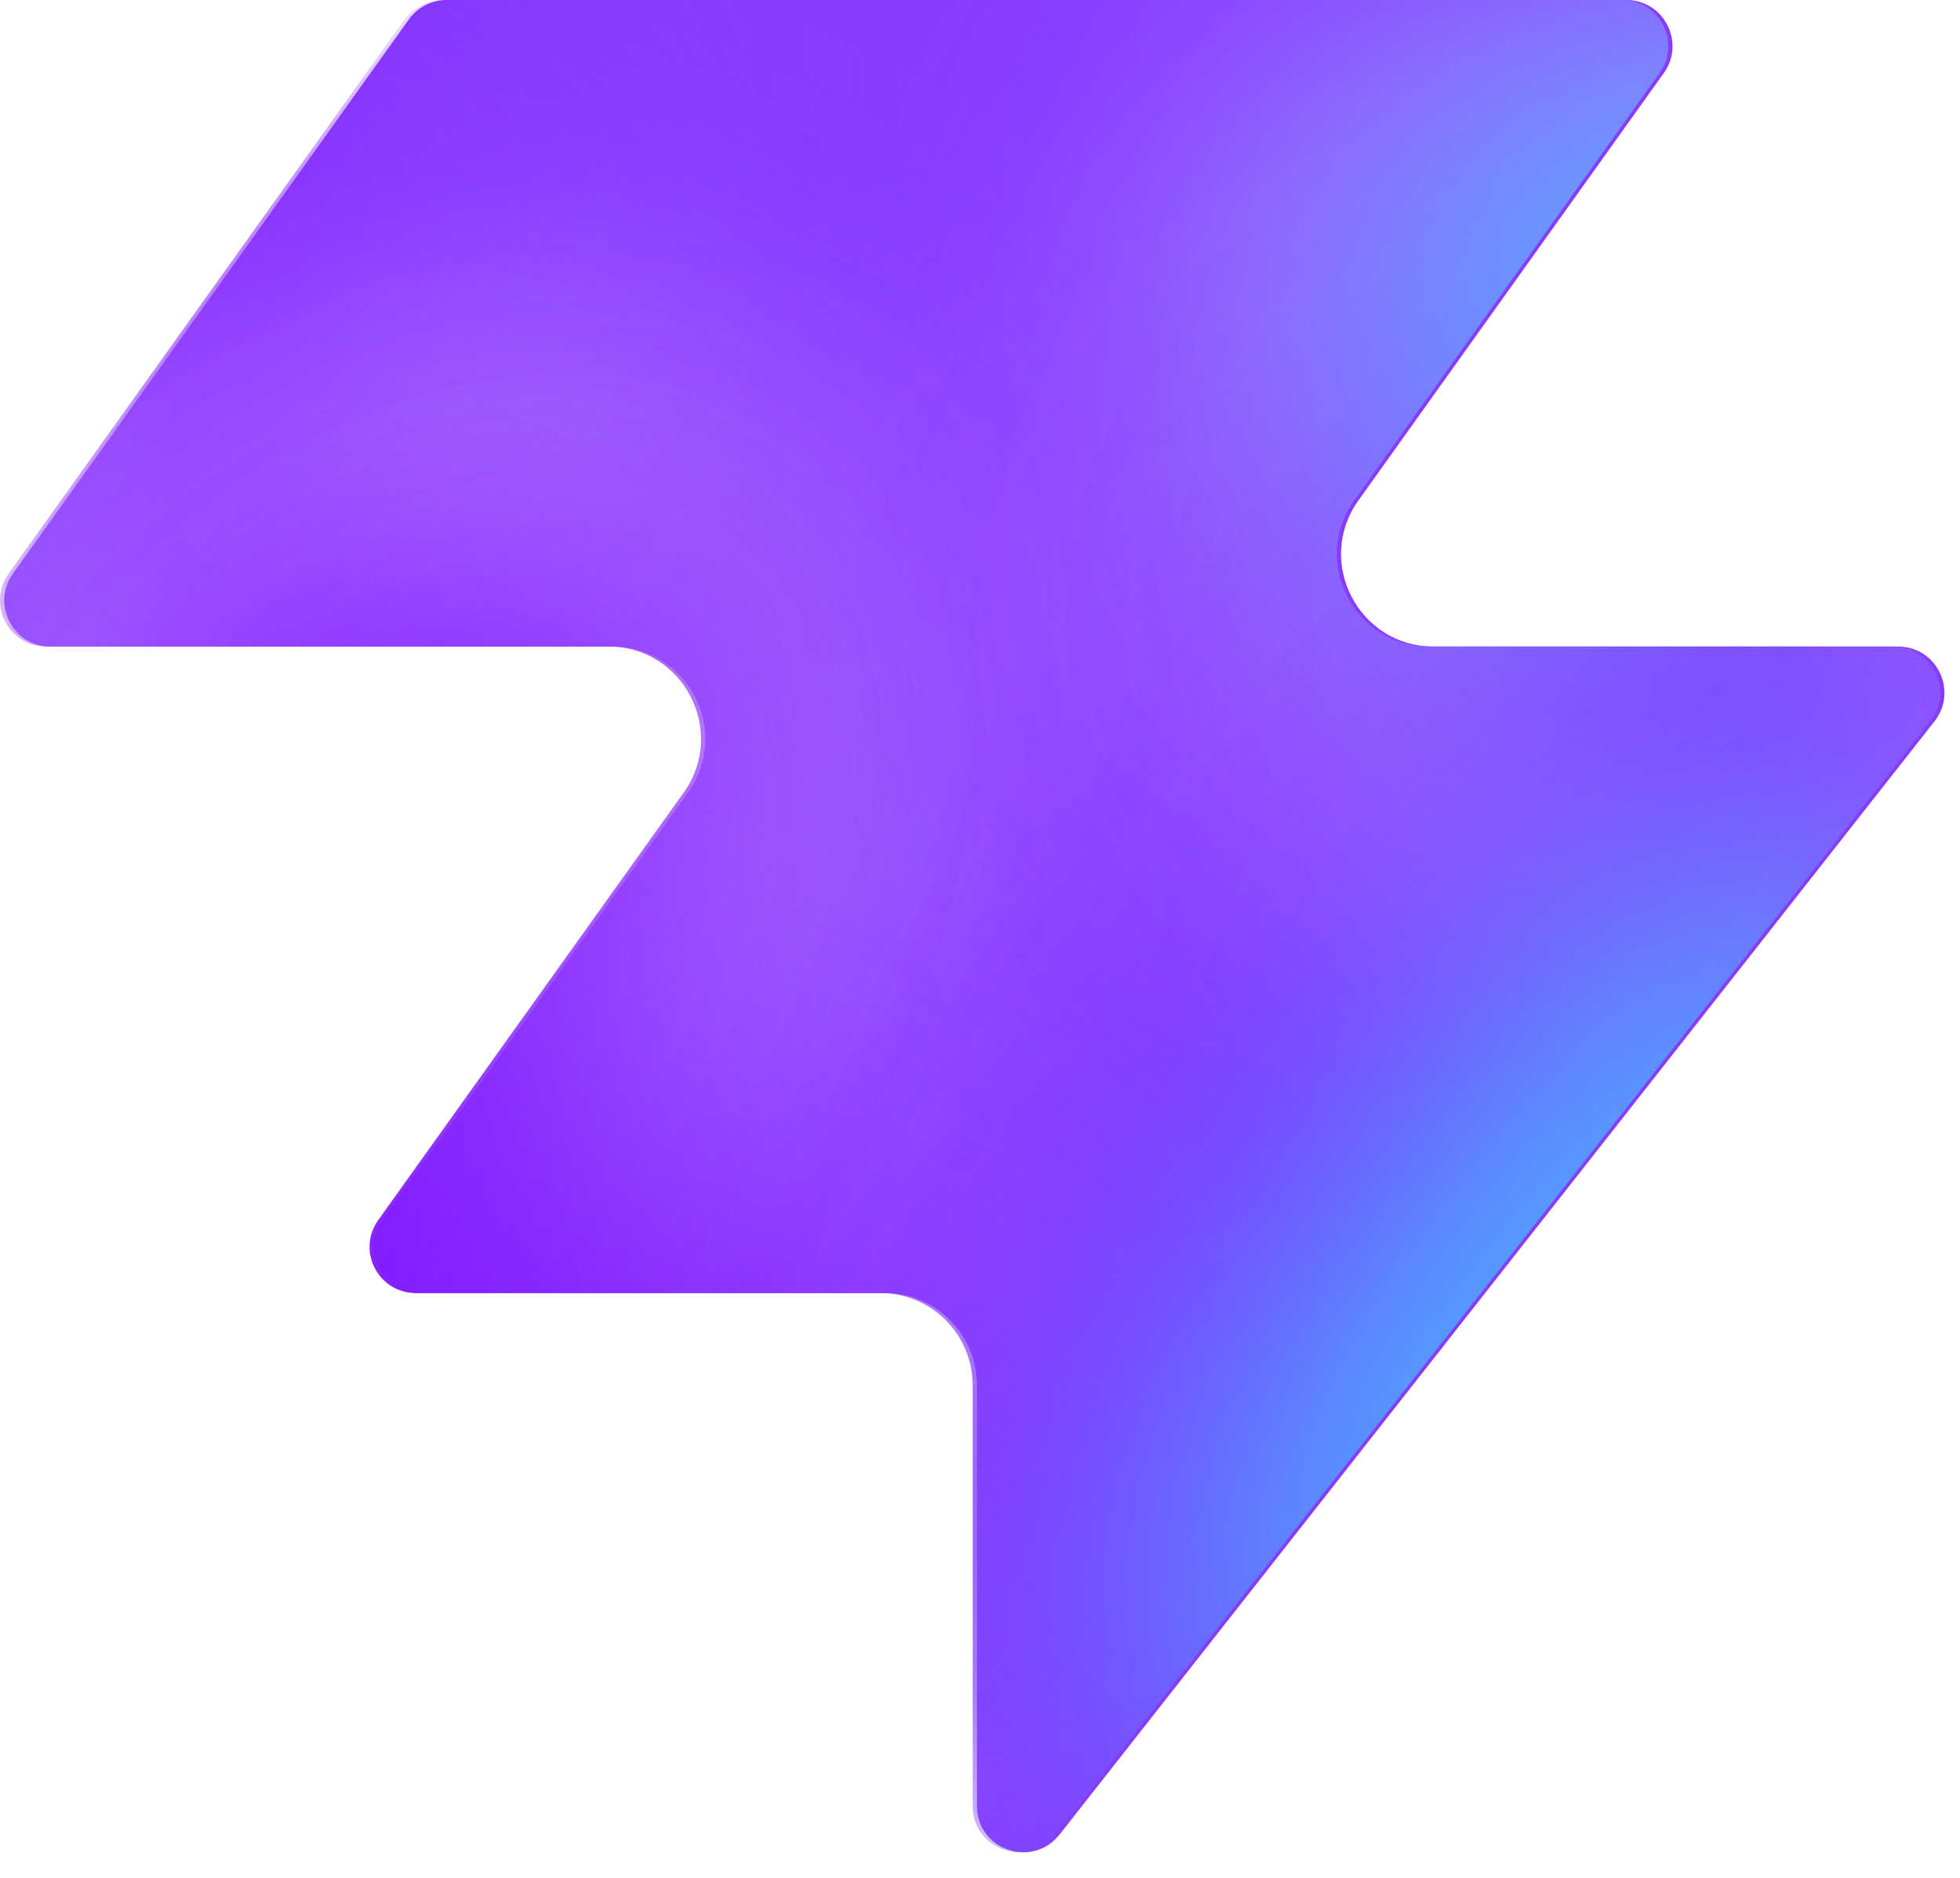
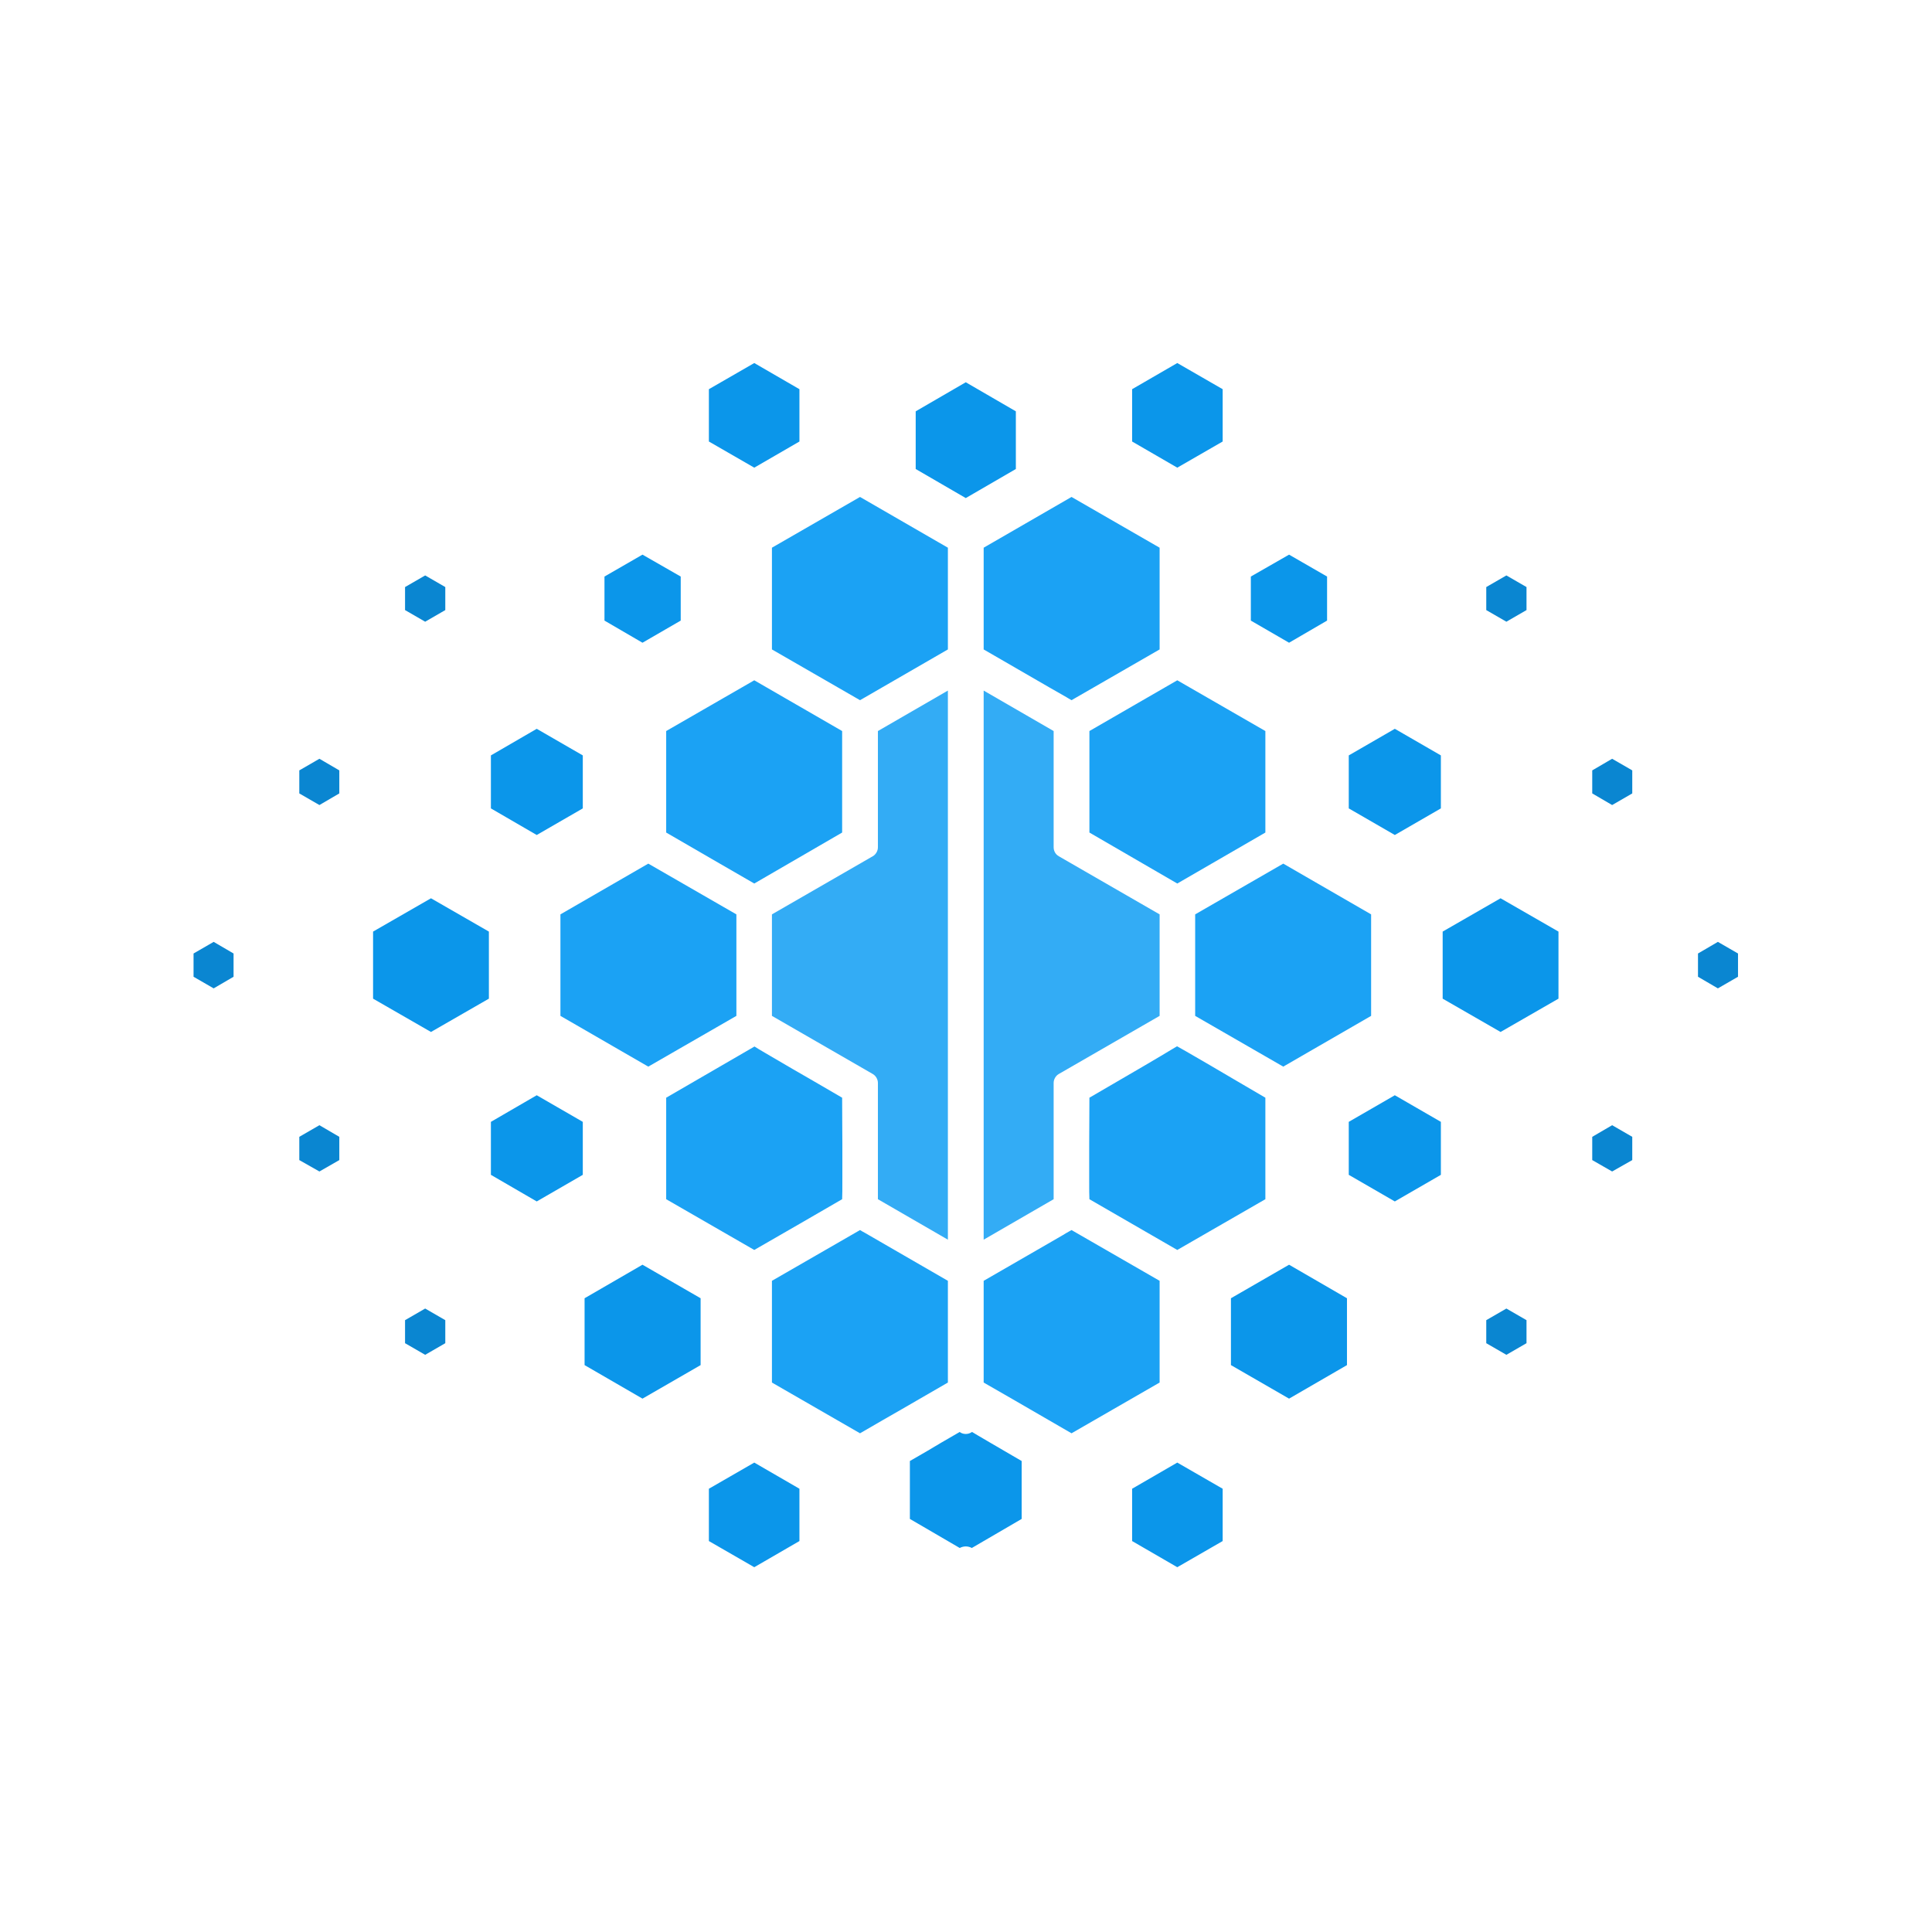
- <svg xmlns="http://www.w3.org/2000/svg" width="48" height="46" fill="none" viewBox="0 0 48 46">
-   <path fill="#863bff" d="M25.946 44.938c-.664.845-2.021.375-2.021-.698V33.937a2.26 2.26 0 0 0-2.262-2.262H10.287c-.92 0-1.456-1.04-.92-1.788l7.48-10.471c1.07-1.497 0-3.578-1.842-3.578H1.237c-.92 0-1.456-1.04-.92-1.788L10.013.474c.214-.297.556-.474.92-.474h28.894c.92 0 1.456 1.04.92 1.788l-7.48 10.471c-1.07 1.498 0 3.579 1.842 3.579h11.377c.943 0 1.473 1.088.89 1.83L25.947 44.94z" style="fill:#863bff;fill:color(display-p3 .525 .23 1);fill-opacity:1" />
-   <mask id="a" width="48" height="46" x="0" y="0" maskUnits="userSpaceOnUse" style="mask-type:alpha">
-     <path fill="#000" d="M25.842 44.938c-.664.844-2.021.375-2.021-.698V33.937a2.26 2.26 0 0 0-2.262-2.262H10.183c-.92 0-1.456-1.04-.92-1.788l7.48-10.471c1.07-1.498 0-3.579-1.842-3.579H1.133c-.92 0-1.456-1.04-.92-1.787L9.91.473c.214-.297.556-.474.92-.474h28.894c.92 0 1.456 1.04.92 1.788l-7.48 10.471c-1.07 1.498 0 3.578 1.842 3.578h11.377c.943 0 1.473 1.088.89 1.832L25.843 44.94z" style="fill:#000;fill-opacity:1" />
-   </mask>
-   <g mask="url(#a)">
-     <g filter="url(#b)">
-       <ellipse cx="5.508" cy="14.704" fill="#ede6ff" rx="5.508" ry="14.704" style="fill:#ede6ff;fill:color(display-p3 .927 .903 1);fill-opacity:1" transform="matrix(.00324 1 1 -.00324 -4.47 31.516)" />
-     </g>
-     <g filter="url(#c)">
-       <ellipse cx="10.399" cy="29.851" fill="#ede6ff" rx="10.399" ry="29.851" style="fill:#ede6ff;fill:color(display-p3 .927 .903 1);fill-opacity:1" transform="matrix(.00324 1 1 -.00324 -39.328 7.883)" />
-     </g>
-     <g filter="url(#d)">
-       <ellipse cx="5.508" cy="30.487" fill="#7e14ff" rx="5.508" ry="30.487" style="fill:#7e14ff;fill:color(display-p3 .492 .077 1);fill-opacity:1" transform="rotate(89.814 -25.913 -14.639)scale(1 -1)" />
-     </g>
-     <g filter="url(#e)">
-       <ellipse cx="5.508" cy="30.599" fill="#7e14ff" rx="5.508" ry="30.599" style="fill:#7e14ff;fill:color(display-p3 .492 .077 1);fill-opacity:1" transform="rotate(89.814 -32.644 -3.334)scale(1 -1)" />
-     </g>
-     <g filter="url(#f)">
-       <ellipse cx="5.508" cy="30.599" fill="#7e14ff" rx="5.508" ry="30.599" style="fill:#7e14ff;fill:color(display-p3 .492 .077 1);fill-opacity:1" transform="matrix(.00324 1 1 -.00324 -34.34 30.47)" />
-     </g>
-     <g filter="url(#g)">
-       <ellipse cx="14.072" cy="22.078" fill="#ede6ff" rx="14.072" ry="22.078" style="fill:#ede6ff;fill:color(display-p3 .927 .903 1);fill-opacity:1" transform="rotate(93.35 24.506 48.493)scale(-1 1)" />
-     </g>
-     <g filter="url(#h)">
-       <ellipse cx="3.47" cy="21.501" fill="#7e14ff" rx="3.47" ry="21.501" style="fill:#7e14ff;fill:color(display-p3 .492 .077 1);fill-opacity:1" transform="rotate(89.009 28.708 47.59)scale(-1 1)" />
-     </g>
-     <g filter="url(#i)">
-       <ellipse cx="3.47" cy="21.501" fill="#7e14ff" rx="3.47" ry="21.501" style="fill:#7e14ff;fill:color(display-p3 .492 .077 1);fill-opacity:1" transform="rotate(89.009 28.708 47.59)scale(-1 1)" />
-     </g>
-     <g filter="url(#j)">
-       <ellipse cx=".387" cy="8.972" fill="#7e14ff" rx="4.407" ry="29.108" style="fill:#7e14ff;fill:color(display-p3 .492 .077 1);fill-opacity:1" transform="rotate(39.51 .387 8.972)" />
-     </g>
-     <g filter="url(#k)">
-       <ellipse cx="47.523" cy="-6.092" fill="#7e14ff" rx="4.407" ry="29.108" style="fill:#7e14ff;fill:color(display-p3 .492 .077 1);fill-opacity:1" transform="rotate(37.892 47.523 -6.092)" />
-     </g>
-     <g filter="url(#l)">
-       <ellipse cx="41.412" cy="6.333" fill="#47bfff" rx="5.971" ry="9.665" style="fill:#47bfff;fill:color(display-p3 .28 .748 1);fill-opacity:1" transform="rotate(37.892 41.412 6.333)" />
-     </g>
-     <g filter="url(#m)">
-       <ellipse cx="-1.879" cy="38.332" fill="#7e14ff" rx="4.407" ry="29.108" style="fill:#7e14ff;fill:color(display-p3 .492 .077 1);fill-opacity:1" transform="rotate(37.892 -1.88 38.332)" />
-     </g>
-     <g filter="url(#n)">
-       <ellipse cx="-1.879" cy="38.332" fill="#7e14ff" rx="4.407" ry="29.108" style="fill:#7e14ff;fill:color(display-p3 .492 .077 1);fill-opacity:1" transform="rotate(37.892 -1.88 38.332)" />
-     </g>
-     <g filter="url(#o)">
-       <ellipse cx="35.651" cy="29.907" fill="#7e14ff" rx="4.407" ry="29.108" style="fill:#7e14ff;fill:color(display-p3 .492 .077 1);fill-opacity:1" transform="rotate(37.892 35.651 29.907)" />
-     </g>
-     <g filter="url(#p)">
-       <ellipse cx="38.418" cy="32.4" fill="#47bfff" rx="5.971" ry="15.297" style="fill:#47bfff;fill:color(display-p3 .28 .748 1);fill-opacity:1" transform="rotate(37.892 38.418 32.4)" />
-     </g>
+ <svg xmlns="http://www.w3.org/2000/svg" width="3000" zoomAndPan="magnify" viewBox="0 0 2250 2250" height="3000" preserveAspectRatio="xMidYMid meet" version="1.0">
+   <defs>
+     <clipPath id="9426c8a682">
+       <path d="M 225.398 670 L 2024.602 670 L 2024.602 1578 L 225.398 1578 Z M 225.398 670 " clip-rule="nonzero" />
+     </clipPath>
+   </defs>
+   <path fill="#33acf5" d="M 1022.41 1396.594 L 1022.41 1261.199 C 1022.41 1257.031 1020.066 1252.867 1016.422 1250.781 L 898.992 1183.086 L 898.992 1064.875 L 1016.422 997.176 C 1020.066 995.094 1022.41 990.926 1022.41 986.762 L 1022.41 851.367 L 1103.91 804.238 L 1103.91 1443.723 Z M 1145.57 804.238 L 1145.57 1443.723 L 1227.066 1396.594 L 1227.066 1261.199 C 1227.066 1257.031 1229.41 1252.867 1233.055 1250.781 L 1350.484 1183.086 L 1350.484 1064.875 L 1233.055 997.176 C 1229.41 995.094 1227.066 991.188 1227.066 986.762 L 1227.066 851.367 Z M 1145.57 804.238 " fill-opacity="1" fill-rule="nonzero" />
+   <g clip-path="url(#9426c8a682)">
+     <path fill="#0a86d1" d="M 495.148 724.043 L 471.715 710.5 L 471.715 683.684 L 495.148 670.145 L 518.582 683.684 L 518.582 710.5 Z M 225.398 1110.441 L 225.398 1137.52 L 248.832 1151.059 L 272.008 1137.52 L 272.008 1110.441 L 248.832 1096.898 Z M 1777.762 710.5 L 1777.762 683.684 L 1754.328 670.145 L 1730.895 683.684 L 1730.895 710.5 L 1754.328 724.043 Z M 1730.895 1537.457 L 1730.895 1564.277 L 1754.328 1577.816 L 1777.762 1564.277 L 1777.762 1537.457 L 1754.328 1523.918 Z M 348.559 1323.949 L 348.559 1351.027 L 371.992 1364.309 L 395.164 1351.027 L 395.164 1323.949 L 371.992 1310.41 Z M 2000.645 1096.898 L 1977.473 1110.441 L 1977.473 1137.52 L 2000.645 1151.059 L 2024.078 1137.52 L 2024.078 1110.441 Z M 1854.312 897.191 L 1854.312 924.012 L 1877.488 937.551 L 1900.922 924.012 L 1900.922 897.191 L 1877.488 883.652 Z M 1854.312 1323.949 L 1854.312 1351.027 L 1877.488 1364.309 L 1900.922 1351.027 L 1900.922 1323.949 L 1877.488 1310.41 Z M 471.715 1537.457 L 471.715 1564.277 L 495.148 1577.816 L 518.582 1564.277 L 518.582 1537.457 L 495.148 1523.918 Z M 348.559 897.191 L 348.559 924.012 L 371.992 937.551 L 395.164 924.012 L 395.164 897.191 L 371.992 883.652 Z M 348.559 897.191 " fill-opacity="1" fill-rule="nonzero" />
  </g>
-   <defs>
-     <filter id="b" width="60.045" height="41.654" x="-19.77" y="16.149" color-interpolation-filters="sRGB" filterUnits="userSpaceOnUse">
-       <feFlood flood-opacity="0" result="BackgroundImageFix" />
-       <feBlend in="SourceGraphic" in2="BackgroundImageFix" result="shape" />
-       <feGaussianBlur result="effect1_foregroundBlur_2002_17158" stdDeviation="7.659" />
-     </filter>
-     <filter id="c" width="90.34" height="51.437" x="-54.613" y="-7.533" color-interpolation-filters="sRGB" filterUnits="userSpaceOnUse">
-       <feFlood flood-opacity="0" result="BackgroundImageFix" />
-       <feBlend in="SourceGraphic" in2="BackgroundImageFix" result="shape" />
-       <feGaussianBlur result="effect1_foregroundBlur_2002_17158" stdDeviation="7.659" />
-     </filter>
-     <filter id="d" width="79.355" height="29.4" x="-49.64" y="2.03" color-interpolation-filters="sRGB" filterUnits="userSpaceOnUse">
-       <feFlood flood-opacity="0" result="BackgroundImageFix" />
-       <feBlend in="SourceGraphic" in2="BackgroundImageFix" result="shape" />
-       <feGaussianBlur result="effect1_foregroundBlur_2002_17158" stdDeviation="4.596" />
-     </filter>
-     <filter id="e" width="79.579" height="29.4" x="-45.045" y="20.029" color-interpolation-filters="sRGB" filterUnits="userSpaceOnUse">
-       <feFlood flood-opacity="0" result="BackgroundImageFix" />
-       <feBlend in="SourceGraphic" in2="BackgroundImageFix" result="shape" />
-       <feGaussianBlur result="effect1_foregroundBlur_2002_17158" stdDeviation="4.596" />
-     </filter>
-     <filter id="f" width="79.579" height="29.4" x="-43.513" y="21.178" color-interpolation-filters="sRGB" filterUnits="userSpaceOnUse">
-       <feFlood flood-opacity="0" result="BackgroundImageFix" />
-       <feBlend in="SourceGraphic" in2="BackgroundImageFix" result="shape" />
-       <feGaussianBlur result="effect1_foregroundBlur_2002_17158" stdDeviation="4.596" />
-     </filter>
-     <filter id="g" width="74.749" height="58.852" x="15.756" y="-17.901" color-interpolation-filters="sRGB" filterUnits="userSpaceOnUse">
-       <feFlood flood-opacity="0" result="BackgroundImageFix" />
-       <feBlend in="SourceGraphic" in2="BackgroundImageFix" result="shape" />
-       <feGaussianBlur result="effect1_foregroundBlur_2002_17158" stdDeviation="7.659" />
-     </filter>
-     <filter id="h" width="61.377" height="25.362" x="23.548" y="2.284" color-interpolation-filters="sRGB" filterUnits="userSpaceOnUse">
-       <feFlood flood-opacity="0" result="BackgroundImageFix" />
-       <feBlend in="SourceGraphic" in2="BackgroundImageFix" result="shape" />
-       <feGaussianBlur result="effect1_foregroundBlur_2002_17158" stdDeviation="4.596" />
-     </filter>
-     <filter id="i" width="61.377" height="25.362" x="23.548" y="2.284" color-interpolation-filters="sRGB" filterUnits="userSpaceOnUse">
-       <feFlood flood-opacity="0" result="BackgroundImageFix" />
-       <feBlend in="SourceGraphic" in2="BackgroundImageFix" result="shape" />
-       <feGaussianBlur result="effect1_foregroundBlur_2002_17158" stdDeviation="4.596" />
-     </filter>
-     <filter id="j" width="56.045" height="63.649" x="-27.636" y="-22.853" color-interpolation-filters="sRGB" filterUnits="userSpaceOnUse">
-       <feFlood flood-opacity="0" result="BackgroundImageFix" />
-       <feBlend in="SourceGraphic" in2="BackgroundImageFix" result="shape" />
-       <feGaussianBlur result="effect1_foregroundBlur_2002_17158" stdDeviation="4.596" />
-     </filter>
-     <filter id="k" width="54.814" height="64.646" x="20.116" y="-38.415" color-interpolation-filters="sRGB" filterUnits="userSpaceOnUse">
-       <feFlood flood-opacity="0" result="BackgroundImageFix" />
-       <feBlend in="SourceGraphic" in2="BackgroundImageFix" result="shape" />
-       <feGaussianBlur result="effect1_foregroundBlur_2002_17158" stdDeviation="4.596" />
-     </filter>
-     <filter id="l" width="33.541" height="35.313" x="24.641" y="-11.323" color-interpolation-filters="sRGB" filterUnits="userSpaceOnUse">
-       <feFlood flood-opacity="0" result="BackgroundImageFix" />
-       <feBlend in="SourceGraphic" in2="BackgroundImageFix" result="shape" />
-       <feGaussianBlur result="effect1_foregroundBlur_2002_17158" stdDeviation="4.596" />
-     </filter>
-     <filter id="m" width="54.814" height="64.646" x="-29.286" y="6.009" color-interpolation-filters="sRGB" filterUnits="userSpaceOnUse">
-       <feFlood flood-opacity="0" result="BackgroundImageFix" />
-       <feBlend in="SourceGraphic" in2="BackgroundImageFix" result="shape" />
-       <feGaussianBlur result="effect1_foregroundBlur_2002_17158" stdDeviation="4.596" />
-     </filter>
-     <filter id="n" width="54.814" height="64.646" x="-29.286" y="6.009" color-interpolation-filters="sRGB" filterUnits="userSpaceOnUse">
-       <feFlood flood-opacity="0" result="BackgroundImageFix" />
-       <feBlend in="SourceGraphic" in2="BackgroundImageFix" result="shape" />
-       <feGaussianBlur result="effect1_foregroundBlur_2002_17158" stdDeviation="4.596" />
-     </filter>
-     <filter id="o" width="54.814" height="64.646" x="8.244" y="-2.416" color-interpolation-filters="sRGB" filterUnits="userSpaceOnUse">
-       <feFlood flood-opacity="0" result="BackgroundImageFix" />
-       <feBlend in="SourceGraphic" in2="BackgroundImageFix" result="shape" />
-       <feGaussianBlur result="effect1_foregroundBlur_2002_17158" stdDeviation="4.596" />
-     </filter>
-     <filter id="p" width="39.409" height="43.623" x="18.713" y="10.588" color-interpolation-filters="sRGB" filterUnits="userSpaceOnUse">
-       <feFlood flood-opacity="0" result="BackgroundImageFix" />
-       <feBlend in="SourceGraphic" in2="BackgroundImageFix" result="shape" />
-       <feGaussianBlur result="effect1_foregroundBlur_2002_17158" stdDeviation="4.596" />
-     </filter>
-   </defs>
+   <path fill="#1ba2f4" d="M 878.422 1028.941 C 872.695 1025.559 859.156 1017.746 826.609 999 C 813.07 991.188 796.664 981.555 775.836 969.578 L 775.836 851.367 L 878.422 792.262 L 980.75 851.367 L 980.75 969.578 Z M 652.676 1064.875 L 652.676 1183.086 L 755.004 1242.191 L 857.594 1183.086 L 857.594 1064.875 L 755.004 1005.77 Z M 898.992 756.328 L 1001.582 815.434 C 1003.402 814.391 1003.926 814.133 1005.227 813.352 C 1009.133 811.008 1020.59 804.496 1103.91 756.328 L 1103.91 637.855 L 1001.582 578.75 L 898.992 637.855 Z M 1473.645 969.578 L 1473.645 851.367 L 1371.055 792.262 L 1268.727 851.367 L 1268.727 969.578 L 1371.055 1028.941 C 1378.867 1024.516 1400.738 1011.758 1473.645 969.578 Z M 1145.57 756.328 C 1226.547 803.195 1236.961 809.184 1242.168 812.047 C 1243.992 813.09 1245.035 813.871 1247.898 815.434 L 1350.484 756.328 L 1350.484 637.855 L 1247.898 578.75 L 1145.57 637.855 Z M 1371.055 1455.699 L 1473.645 1396.594 L 1473.645 1278.383 C 1445.262 1261.719 1424.172 1249.48 1408.809 1240.367 C 1383.812 1225.785 1374.18 1220.32 1370.797 1218.496 C 1369.492 1219.277 1367.148 1220.578 1363.766 1222.66 C 1351.789 1229.953 1325.75 1245.316 1268.727 1278.383 C 1268.727 1300.254 1268.469 1318.48 1268.469 1333.582 L 1268.469 1372.379 C 1268.469 1385.398 1268.469 1392.688 1268.727 1396.594 Z M 1596.801 1183.086 L 1596.801 1064.875 L 1494.473 1005.77 L 1391.887 1064.875 L 1391.887 1183.086 L 1494.473 1242.191 Z M 980.75 1396.594 C 981.012 1392.426 981.012 1385.137 981.012 1371.859 L 981.012 1332.281 C 981.012 1317.438 980.75 1299.734 980.75 1278.383 C 957.059 1264.582 938.309 1253.648 923.73 1245.316 C 894.828 1228.391 882.59 1221.359 878.684 1218.758 L 775.836 1278.383 L 775.836 1396.594 L 878.422 1455.699 C 898.992 1443.98 966.43 1404.926 980.75 1396.594 Z M 1350.484 1491.633 L 1247.898 1432.527 C 1244.254 1434.609 1243.211 1435.129 1241.91 1435.91 C 1238.266 1438.254 1231.234 1442.16 1145.57 1491.633 L 1145.57 1610.102 C 1149.734 1612.445 1158.848 1617.652 1178.637 1629.109 C 1194 1637.961 1216.133 1650.723 1247.898 1669.207 L 1350.484 1610.102 Z M 1103.91 1491.633 C 1022.41 1444.504 1012.516 1438.773 1007.051 1435.648 C 1005.488 1434.867 1004.184 1434.086 1001.582 1432.527 L 898.992 1491.633 L 898.992 1610.102 L 1001.582 1669.207 C 1021.371 1657.75 1037.512 1648.379 1050.793 1640.828 C 1084.383 1621.297 1098.18 1613.488 1103.91 1610.102 Z M 1103.91 1491.633 " fill-opacity="1" fill-rule="nonzero" />
+   <path fill="#0b96ea" d="M 625.078 972.441 L 571.699 941.457 L 571.699 879.746 L 625.078 848.762 L 678.715 879.746 L 678.715 941.457 Z M 931.02 514.18 L 931.02 453.25 L 878.422 422.785 L 825.566 453.25 L 825.566 514.18 L 878.422 544.641 Z M 792.762 722.738 L 792.762 671.445 L 748.234 645.93 L 703.973 671.445 L 703.973 722.738 L 748.234 748.516 Z M 1183.062 546.203 L 1183.062 479.027 L 1124.738 445.18 L 1066.414 479.027 L 1066.414 546.203 L 1124.738 580.055 Z M 1545.508 722.738 L 1545.508 671.445 L 1501.242 645.93 L 1456.719 671.445 L 1456.719 722.738 L 1501.242 748.516 Z M 1423.91 514.18 L 1423.91 453.25 L 1371.055 422.785 L 1318.461 453.25 L 1318.461 514.18 L 1371.055 544.641 Z M 1570.766 1306.504 L 1570.766 1368.211 L 1624.402 1399.195 L 1678.039 1368.211 L 1678.039 1306.504 L 1624.402 1275.52 Z M 1433.547 1511.941 L 1433.547 1589.793 L 1501.242 1628.848 L 1568.68 1589.793 L 1568.68 1511.941 L 1501.242 1472.883 Z M 1680.121 1084.922 L 1680.121 1163.035 L 1747.559 1201.832 L 1814.996 1163.035 L 1814.996 1084.922 L 1747.559 1046.129 Z M 1318.461 1733.781 L 1318.461 1794.707 L 1371.055 1825.172 L 1423.91 1794.707 L 1423.91 1733.781 L 1371.055 1703.316 Z M 1570.766 879.746 L 1570.766 941.457 L 1624.402 972.441 L 1678.039 941.457 L 1678.039 879.746 L 1624.402 848.762 Z M 434.48 1084.922 L 434.48 1163.035 L 501.918 1201.832 L 569.355 1163.035 L 569.355 1084.922 L 501.918 1046.129 Z M 571.699 1306.504 L 571.699 1368.211 L 625.078 1399.195 L 678.715 1368.211 L 678.715 1306.504 L 625.078 1275.52 Z M 680.797 1511.941 L 680.797 1589.793 L 748.234 1628.848 L 815.934 1589.793 L 815.934 1511.941 L 748.234 1472.883 Z M 1132.031 1667.645 C 1131.508 1667.906 1131.25 1668.168 1130.727 1668.426 C 1127.082 1670.508 1122.395 1670.508 1118.75 1668.426 C 1118.492 1668.168 1117.969 1667.906 1117.711 1667.645 C 1114.586 1669.469 1108.336 1673.113 1096.098 1680.145 C 1086.984 1685.609 1075.27 1692.641 1059.645 1701.496 L 1059.645 1768.934 L 1117.711 1802.781 C 1119.531 1801.738 1122.137 1800.957 1124.738 1800.957 C 1127.344 1800.957 1129.945 1801.738 1131.77 1802.781 L 1189.832 1768.934 L 1189.832 1701.496 C 1174.473 1692.641 1162.492 1685.609 1153.641 1680.402 C 1140.621 1672.852 1134.633 1669.207 1132.031 1667.645 Z M 825.566 1733.781 L 825.566 1794.707 L 878.422 1825.172 L 931.02 1794.707 L 931.02 1733.781 L 878.422 1703.316 Z M 825.566 1733.781 " fill-opacity="1" fill-rule="nonzero" />
</svg>
